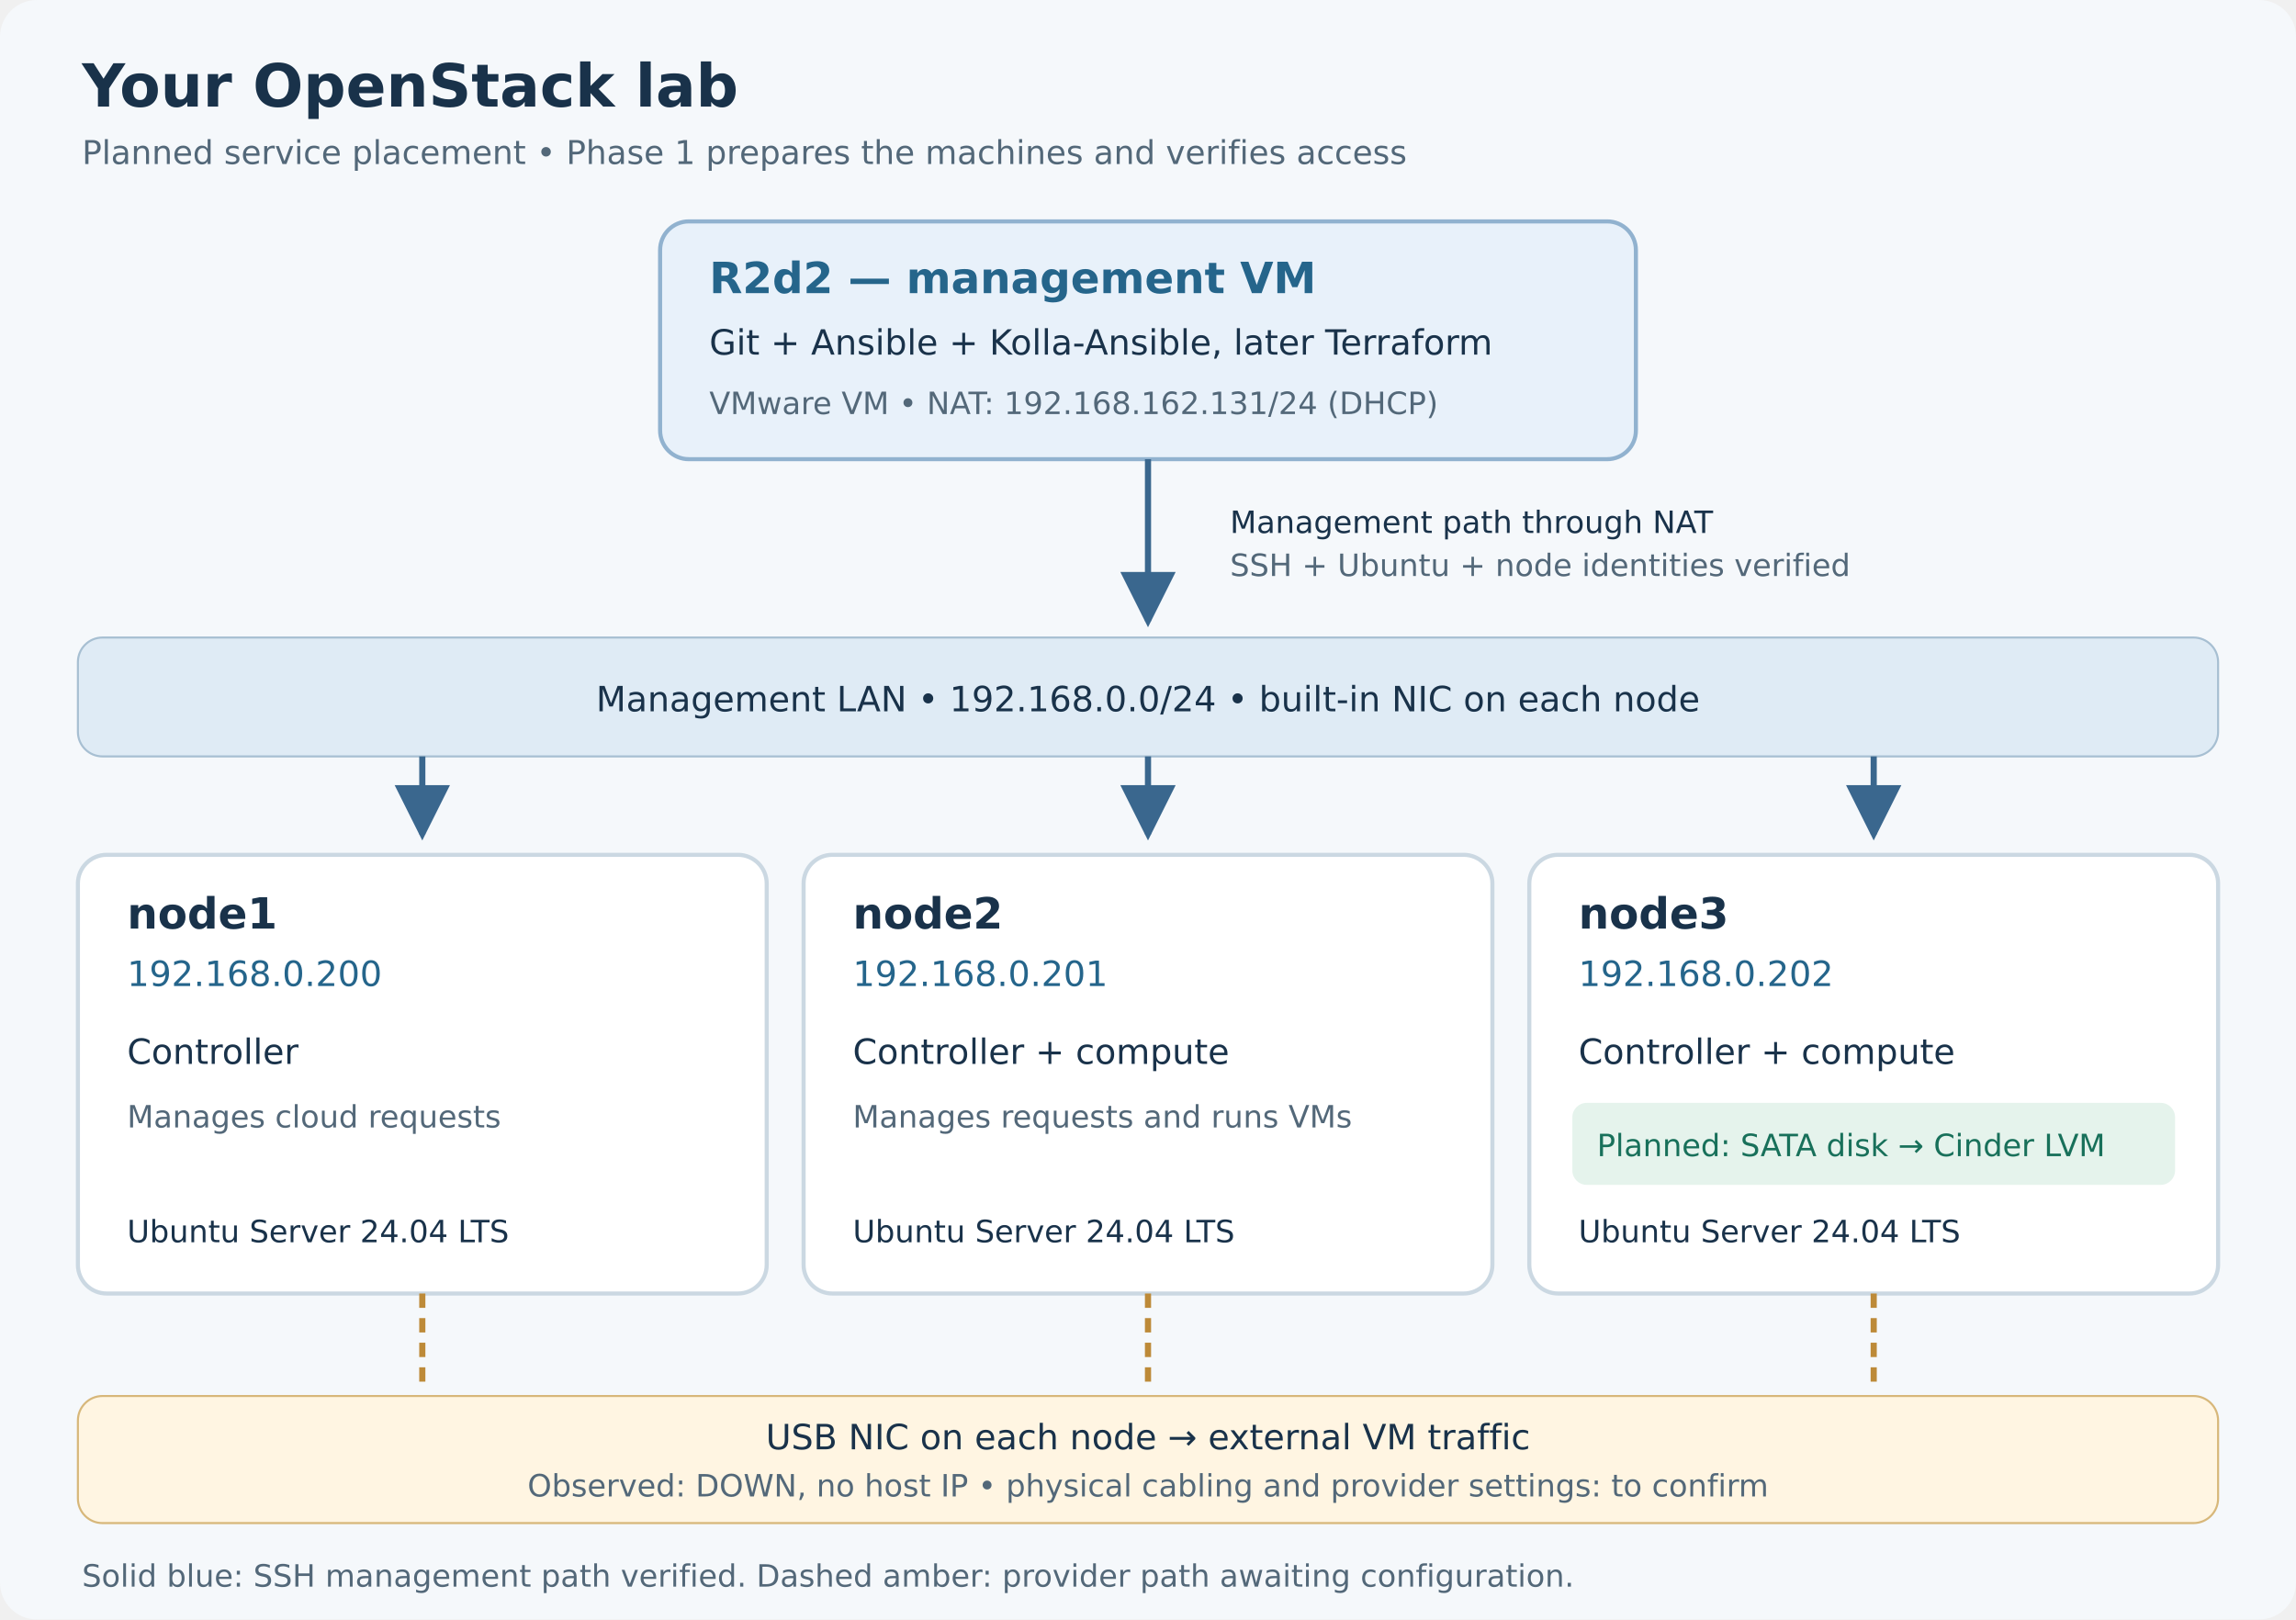
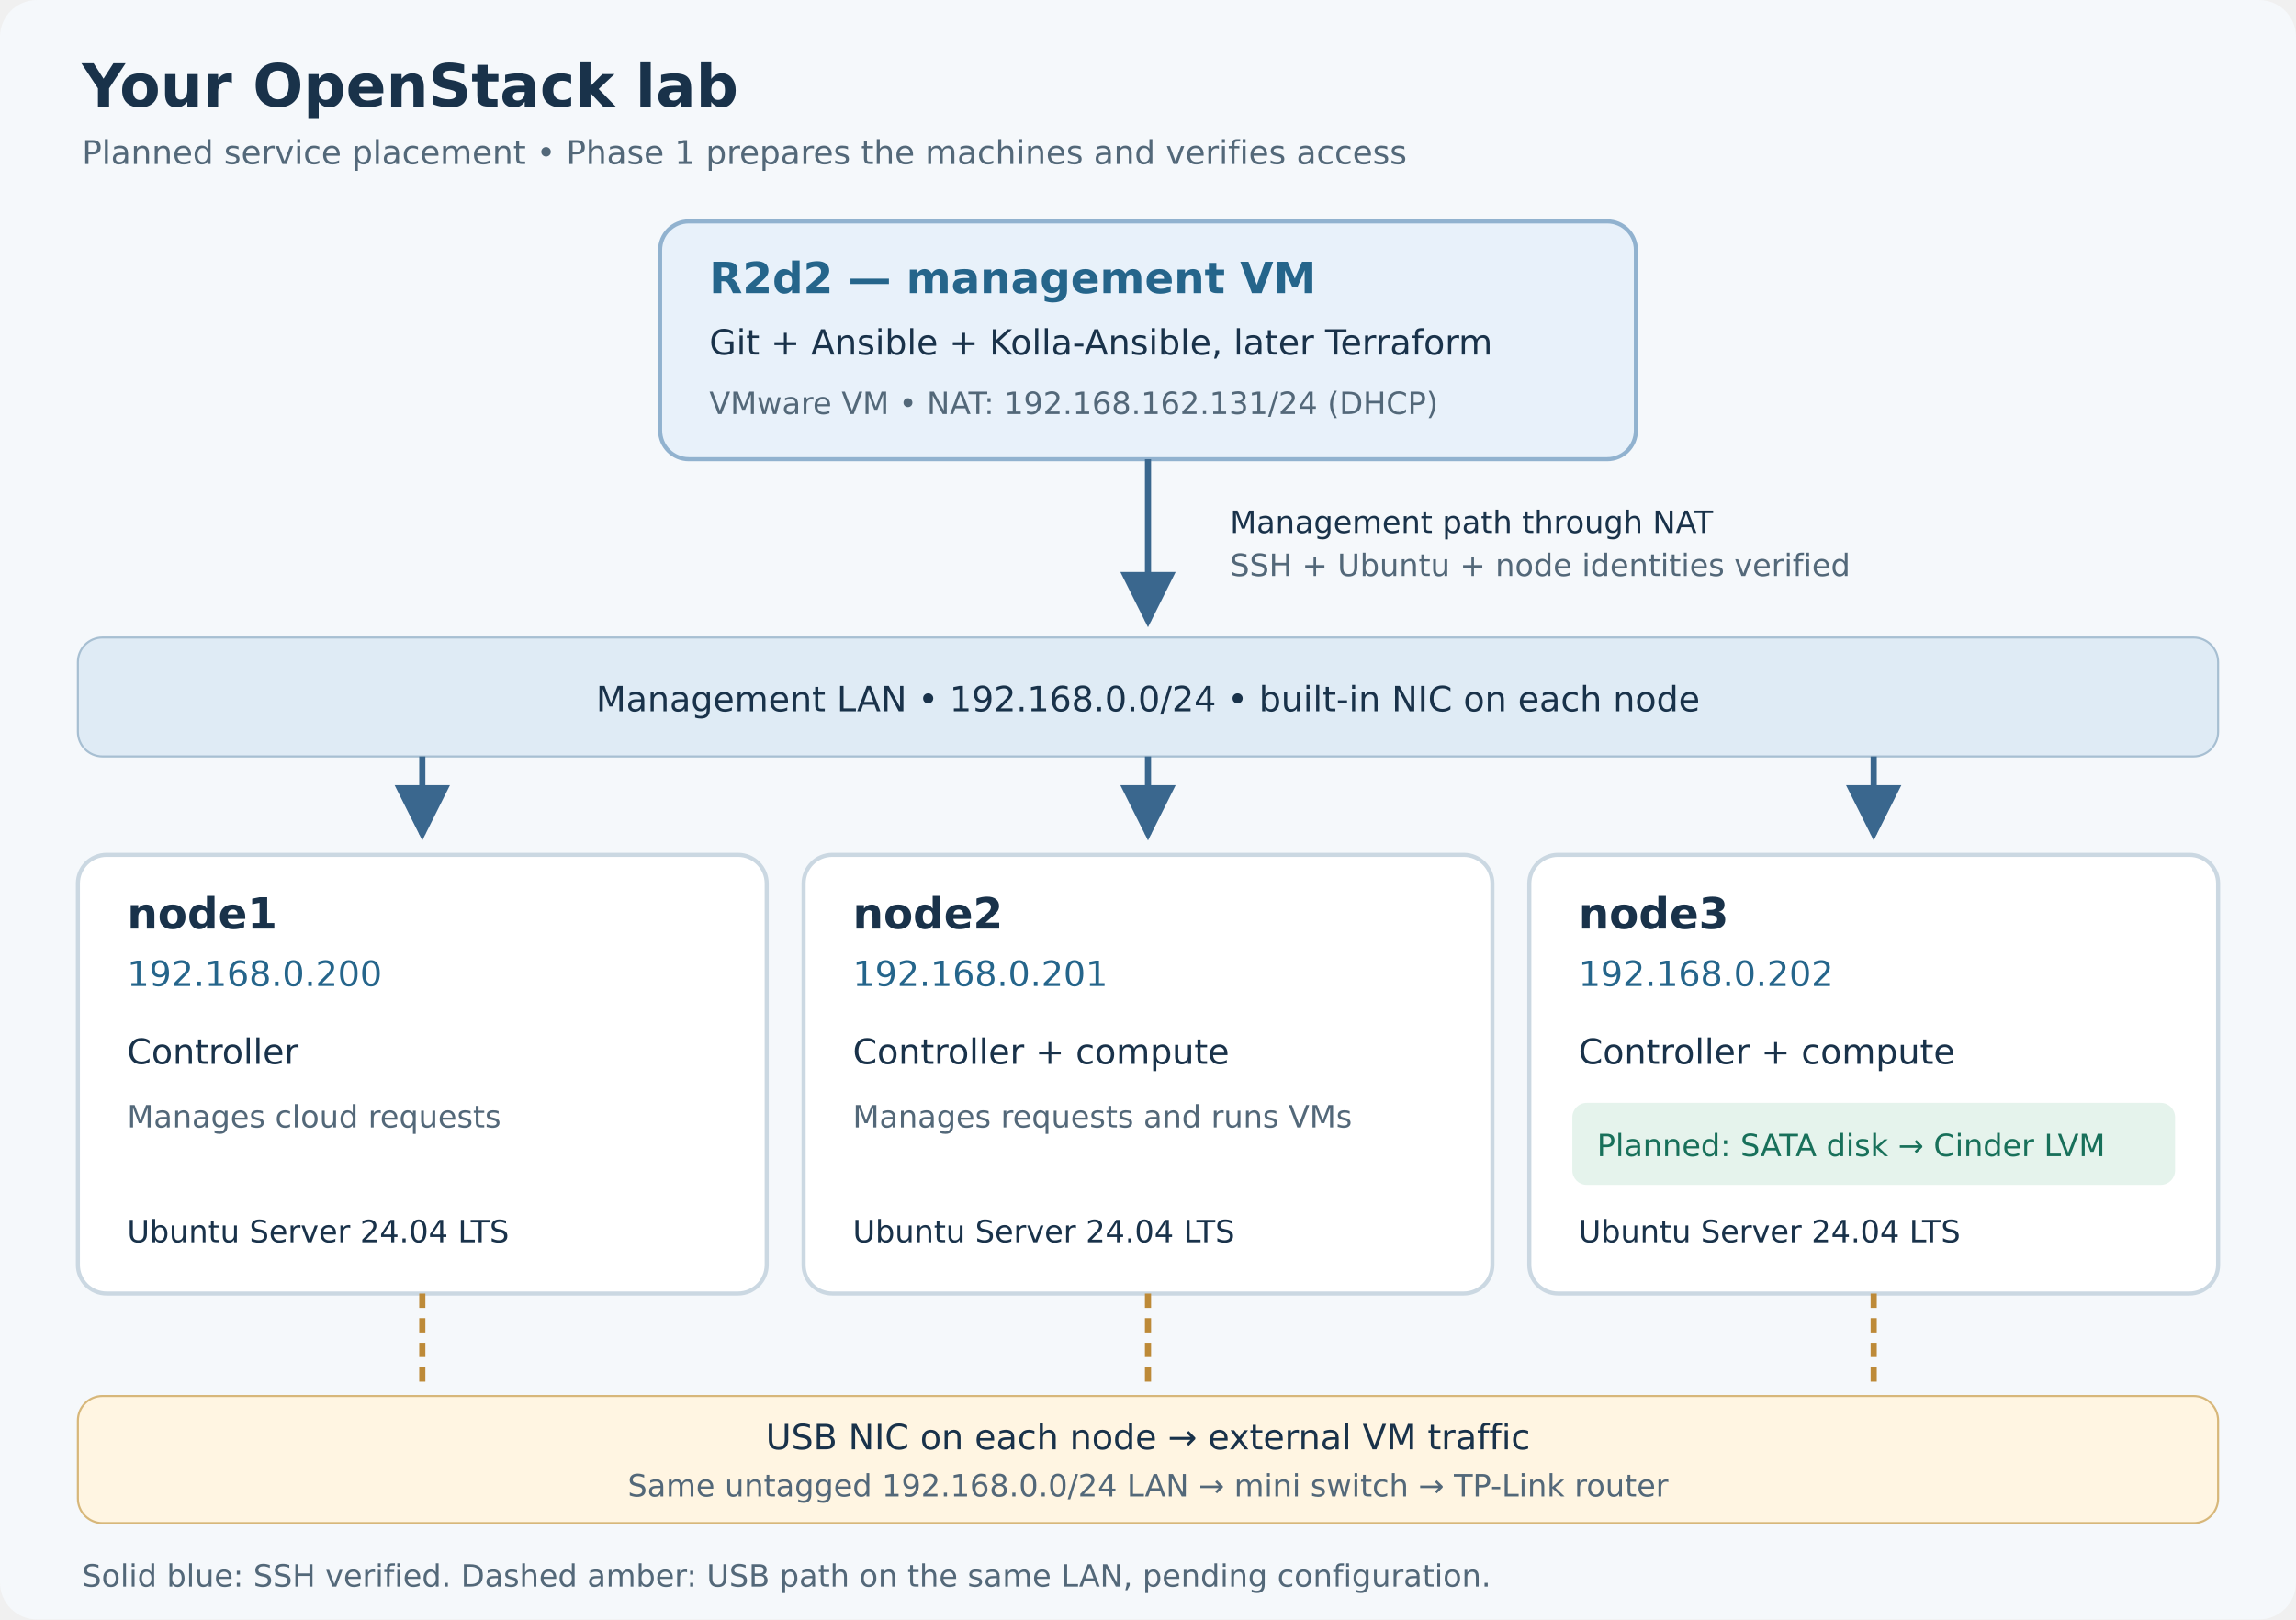
<svg xmlns="http://www.w3.org/2000/svg" width="1120" height="790" viewBox="0 0 1120 790" role="img" aria-labelledby="title description">
  <defs>
    <marker id="arrow" markerWidth="9" markerHeight="9" refX="8" refY="4.5" orient="auto">
      <path d="M0 0 L9 4.5 L0 9" fill="#3a678e" />
    </marker>
    <style>
      text{font-family:DejaVu Sans,Arial,sans-serif;fill:#19324a}
      .title{font-size:29px;font-weight:700}.sub{font-size:16px;fill:#536879}
      .head{font-size:21px;font-weight:700}.body{font-size:17px}.small{font-size:15px}
      .blue{fill:#25658b}.green{fill:#18705a}.muted{fill:#536879}
      .card{fill:#fff;stroke:#cbd8e2;stroke-width:2}
      .management{stroke:#3a678e;stroke-width:3;fill:none;marker-end:url(#arrow)}
      .pending{stroke:#bd8a38;stroke-width:3;stroke-dasharray:7 5;fill:none}
    </style>
  </defs>
  <rect width="1120" height="790" rx="18" fill="#f5f8fb" />
  <text x="40" y="52" class="title">Your OpenStack lab</text>
  <text x="40" y="80" class="sub">Planned service placement • Phase 1 prepares the machines and verifies access</text>
  <rect x="322" y="108" width="476" height="116" rx="14" fill="#e8f1fa" stroke="#91b2cf" stroke-width="2" />
  <text x="346" y="143" class="head blue">R2d2 — management VM</text>
  <text x="346" y="173" class="body">Git + Ansible + Kolla-Ansible, later Terraform</text>
  <text x="346" y="202" class="small muted">VMware VM • NAT: 192.168.162.131/24 (DHCP)</text>
  <path d="M560 224 V303" class="management" />
  <rect x="584" y="241" width="346" height="47" rx="8" fill="#f5f8fb" />
  <text x="600" y="260" class="small">Management path through NAT</text>
  <text x="600" y="281" class="small muted">SSH + Ubuntu + node identities verified</text>
  <rect x="38" y="311" width="1044" height="58" rx="12" fill="#dfebf5" stroke="#a7bfd2" />
  <text x="560" y="347" class="body" text-anchor="middle">Management LAN • 192.168.0.0/24 • built-in NIC on each node</text>
  <path d="M206 369 V407" class="management" />
  <path d="M560 369 V407" class="management" />
  <path d="M914 369 V407" class="management" />
  <rect x="38" y="417" width="336" height="214" rx="14" class="card" />
  <rect x="392" y="417" width="336" height="214" rx="14" class="card" />
  <rect x="746" y="417" width="336" height="214" rx="14" class="card" />
  <text x="62" y="453" class="head">node1</text>
  <text x="62" y="481" class="body blue">192.168.0.200</text>
  <text x="62" y="519" class="body">Controller</text>
  <text x="62" y="550" class="small muted">Manages cloud requests</text>
  <text x="62" y="606" class="small">Ubuntu Server 24.04 LTS</text>
  <text x="416" y="453" class="head">node2</text>
  <text x="416" y="481" class="body blue">192.168.0.201</text>
  <text x="416" y="519" class="body">Controller + compute</text>
  <text x="416" y="550" class="small muted">Manages requests and runs VMs</text>
  <text x="416" y="606" class="small">Ubuntu Server 24.04 LTS</text>
  <text x="770" y="453" class="head">node3</text>
  <text x="770" y="481" class="body blue">192.168.0.202</text>
  <text x="770" y="519" class="body">Controller + compute</text>
  <rect x="767" y="538" width="294" height="40" rx="7" fill="#e5f3ec" />
  <text x="779" y="564" class="small green">Planned: SATA disk → Cinder LVM</text>
  <text x="770" y="606" class="small">Ubuntu Server 24.04 LTS</text>
  <path d="M206 631 V679 M560 631 V679 M914 631 V679" class="pending" />
  <rect x="38" y="681" width="1044" height="62" rx="12" fill="#fff5e2" stroke="#d7b77a" />
  <text x="560" y="707" class="body" text-anchor="middle">USB NIC on each node → external VM traffic</text>
-   <text x="560" y="730" class="small muted" text-anchor="middle">Observed: DOWN, no host IP • physical cabling and provider settings: to confirm</text>
-   <text x="40" y="774" class="small muted">Solid blue: SSH management path verified. Dashed amber: provider path awaiting configuration.</text>
+   <text x="560" y="730" class="small muted" text-anchor="middle">Same untagged 192.168.0.0/24 LAN → mini switch → TP-Link router</text>
+   <text x="40" y="774" class="small muted">Solid blue: SSH verified. Dashed amber: USB path on the same LAN, pending configuration.</text>
</svg>
